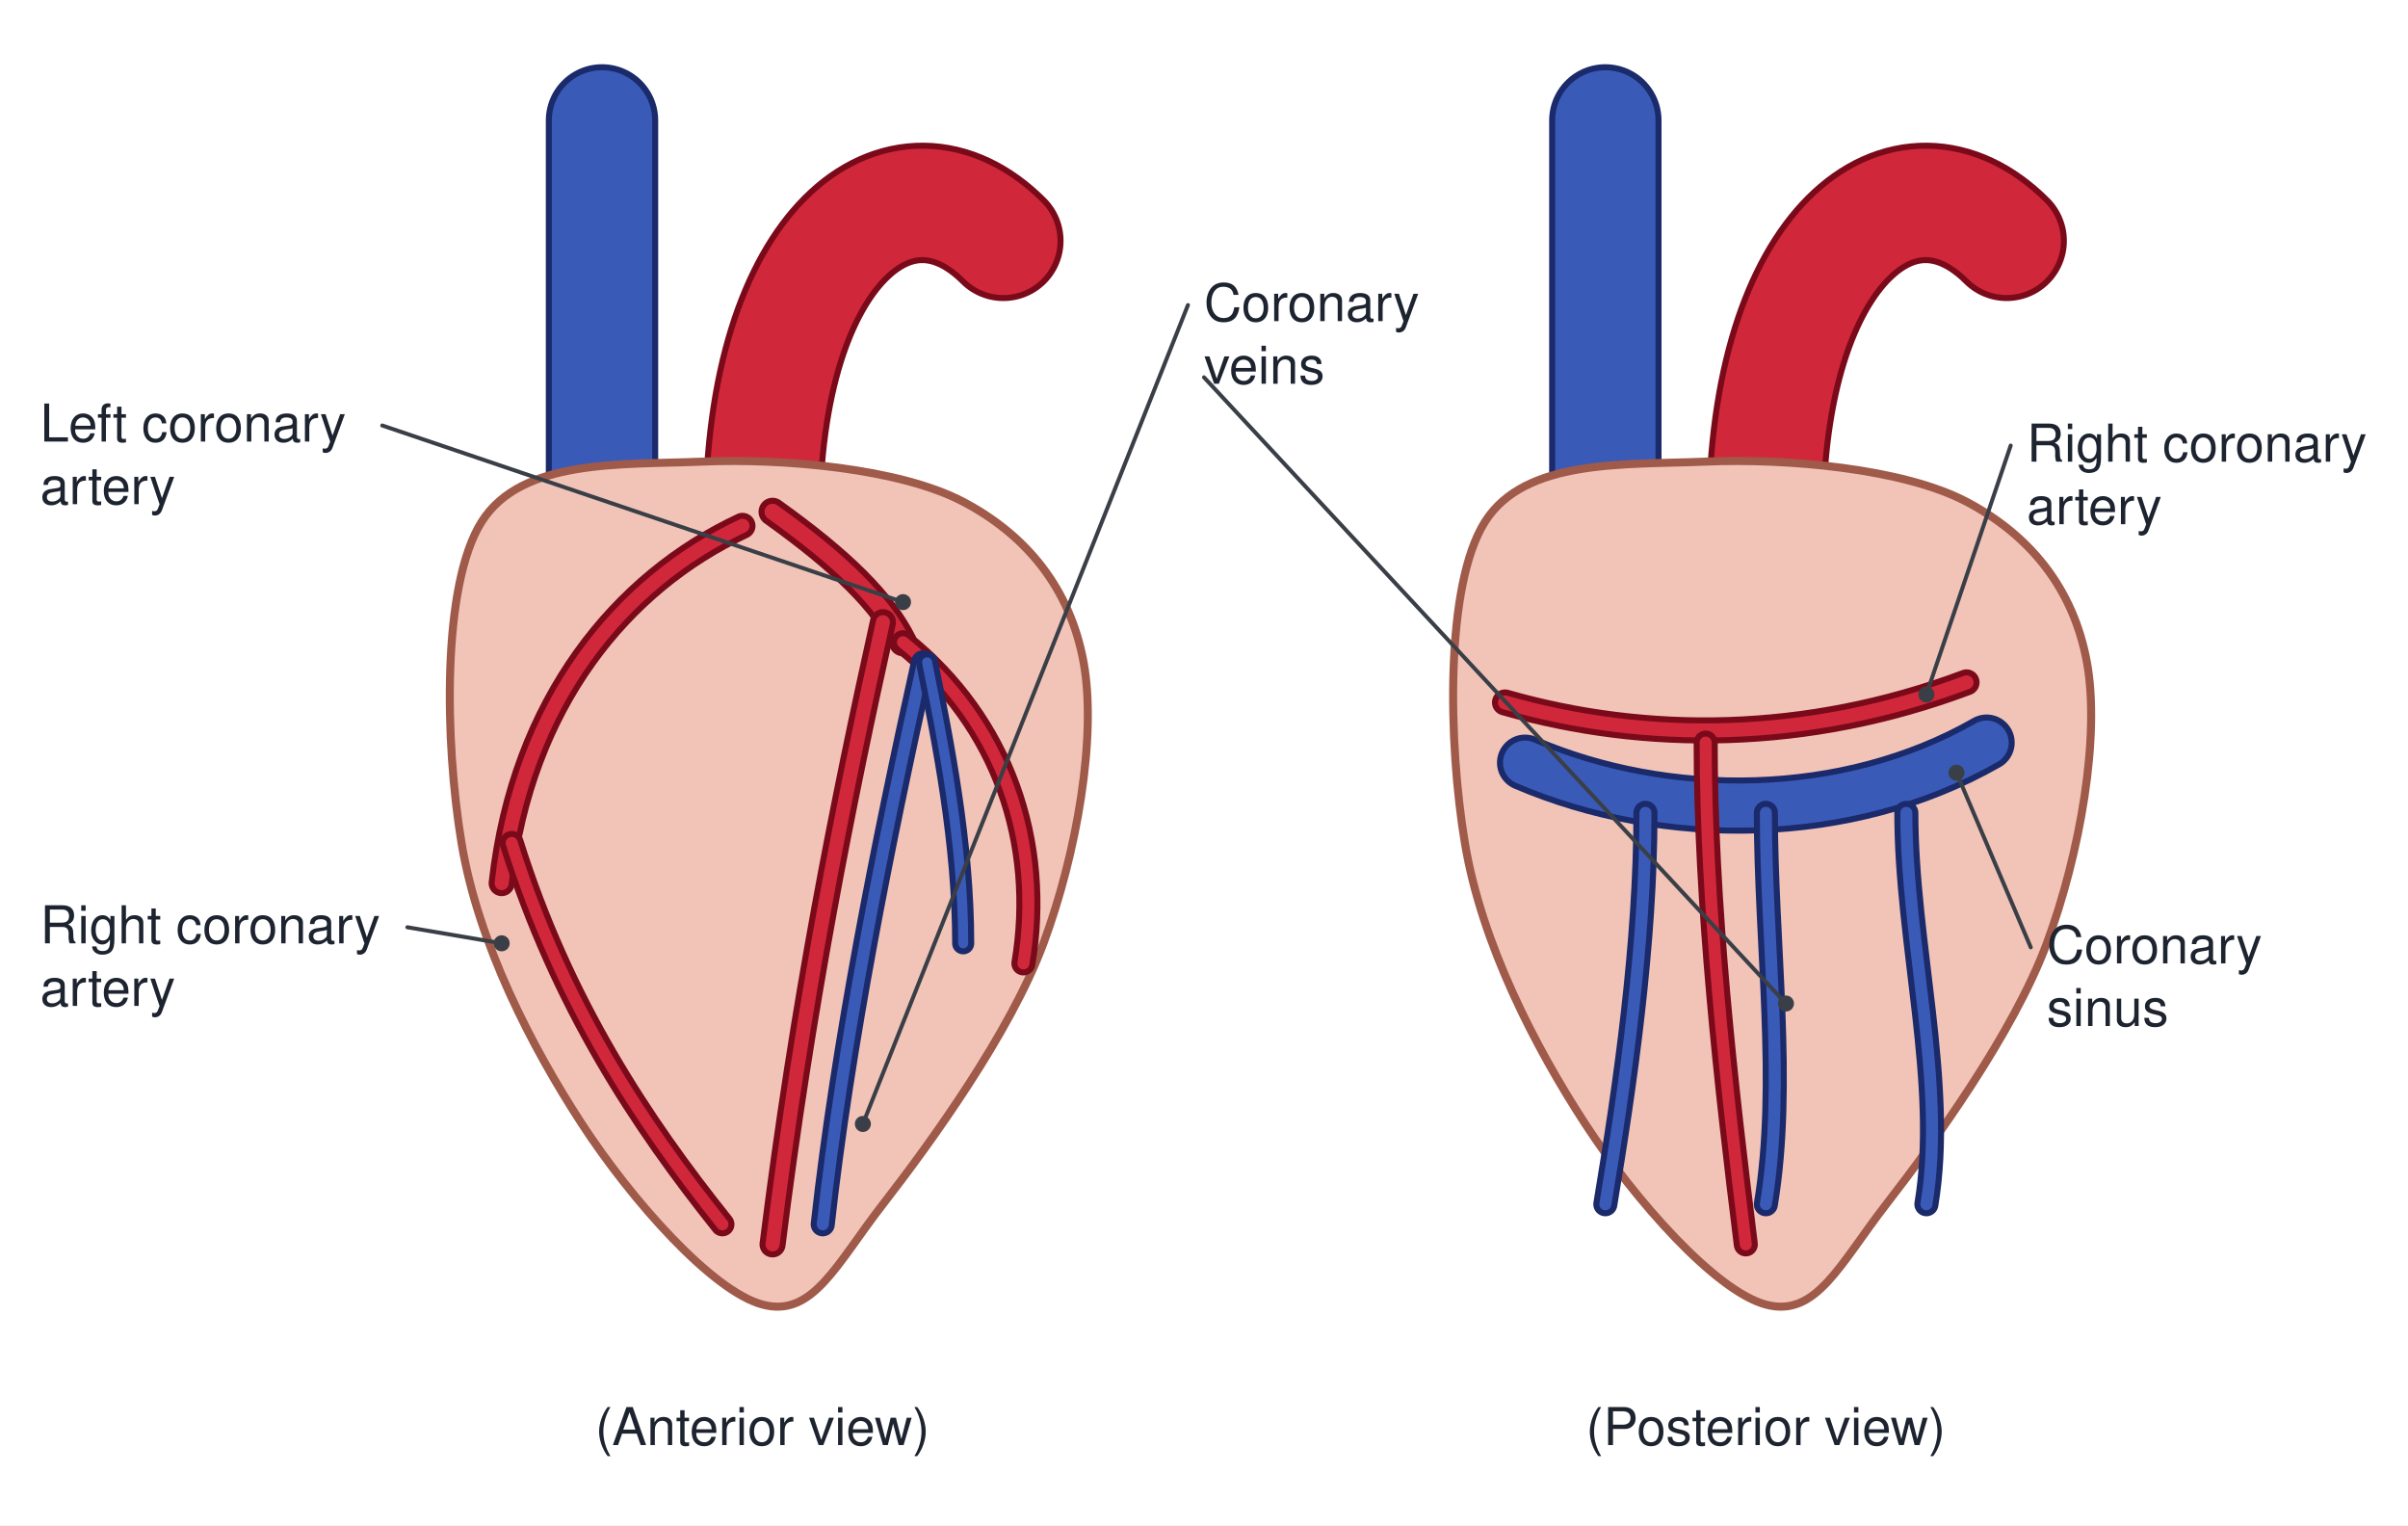
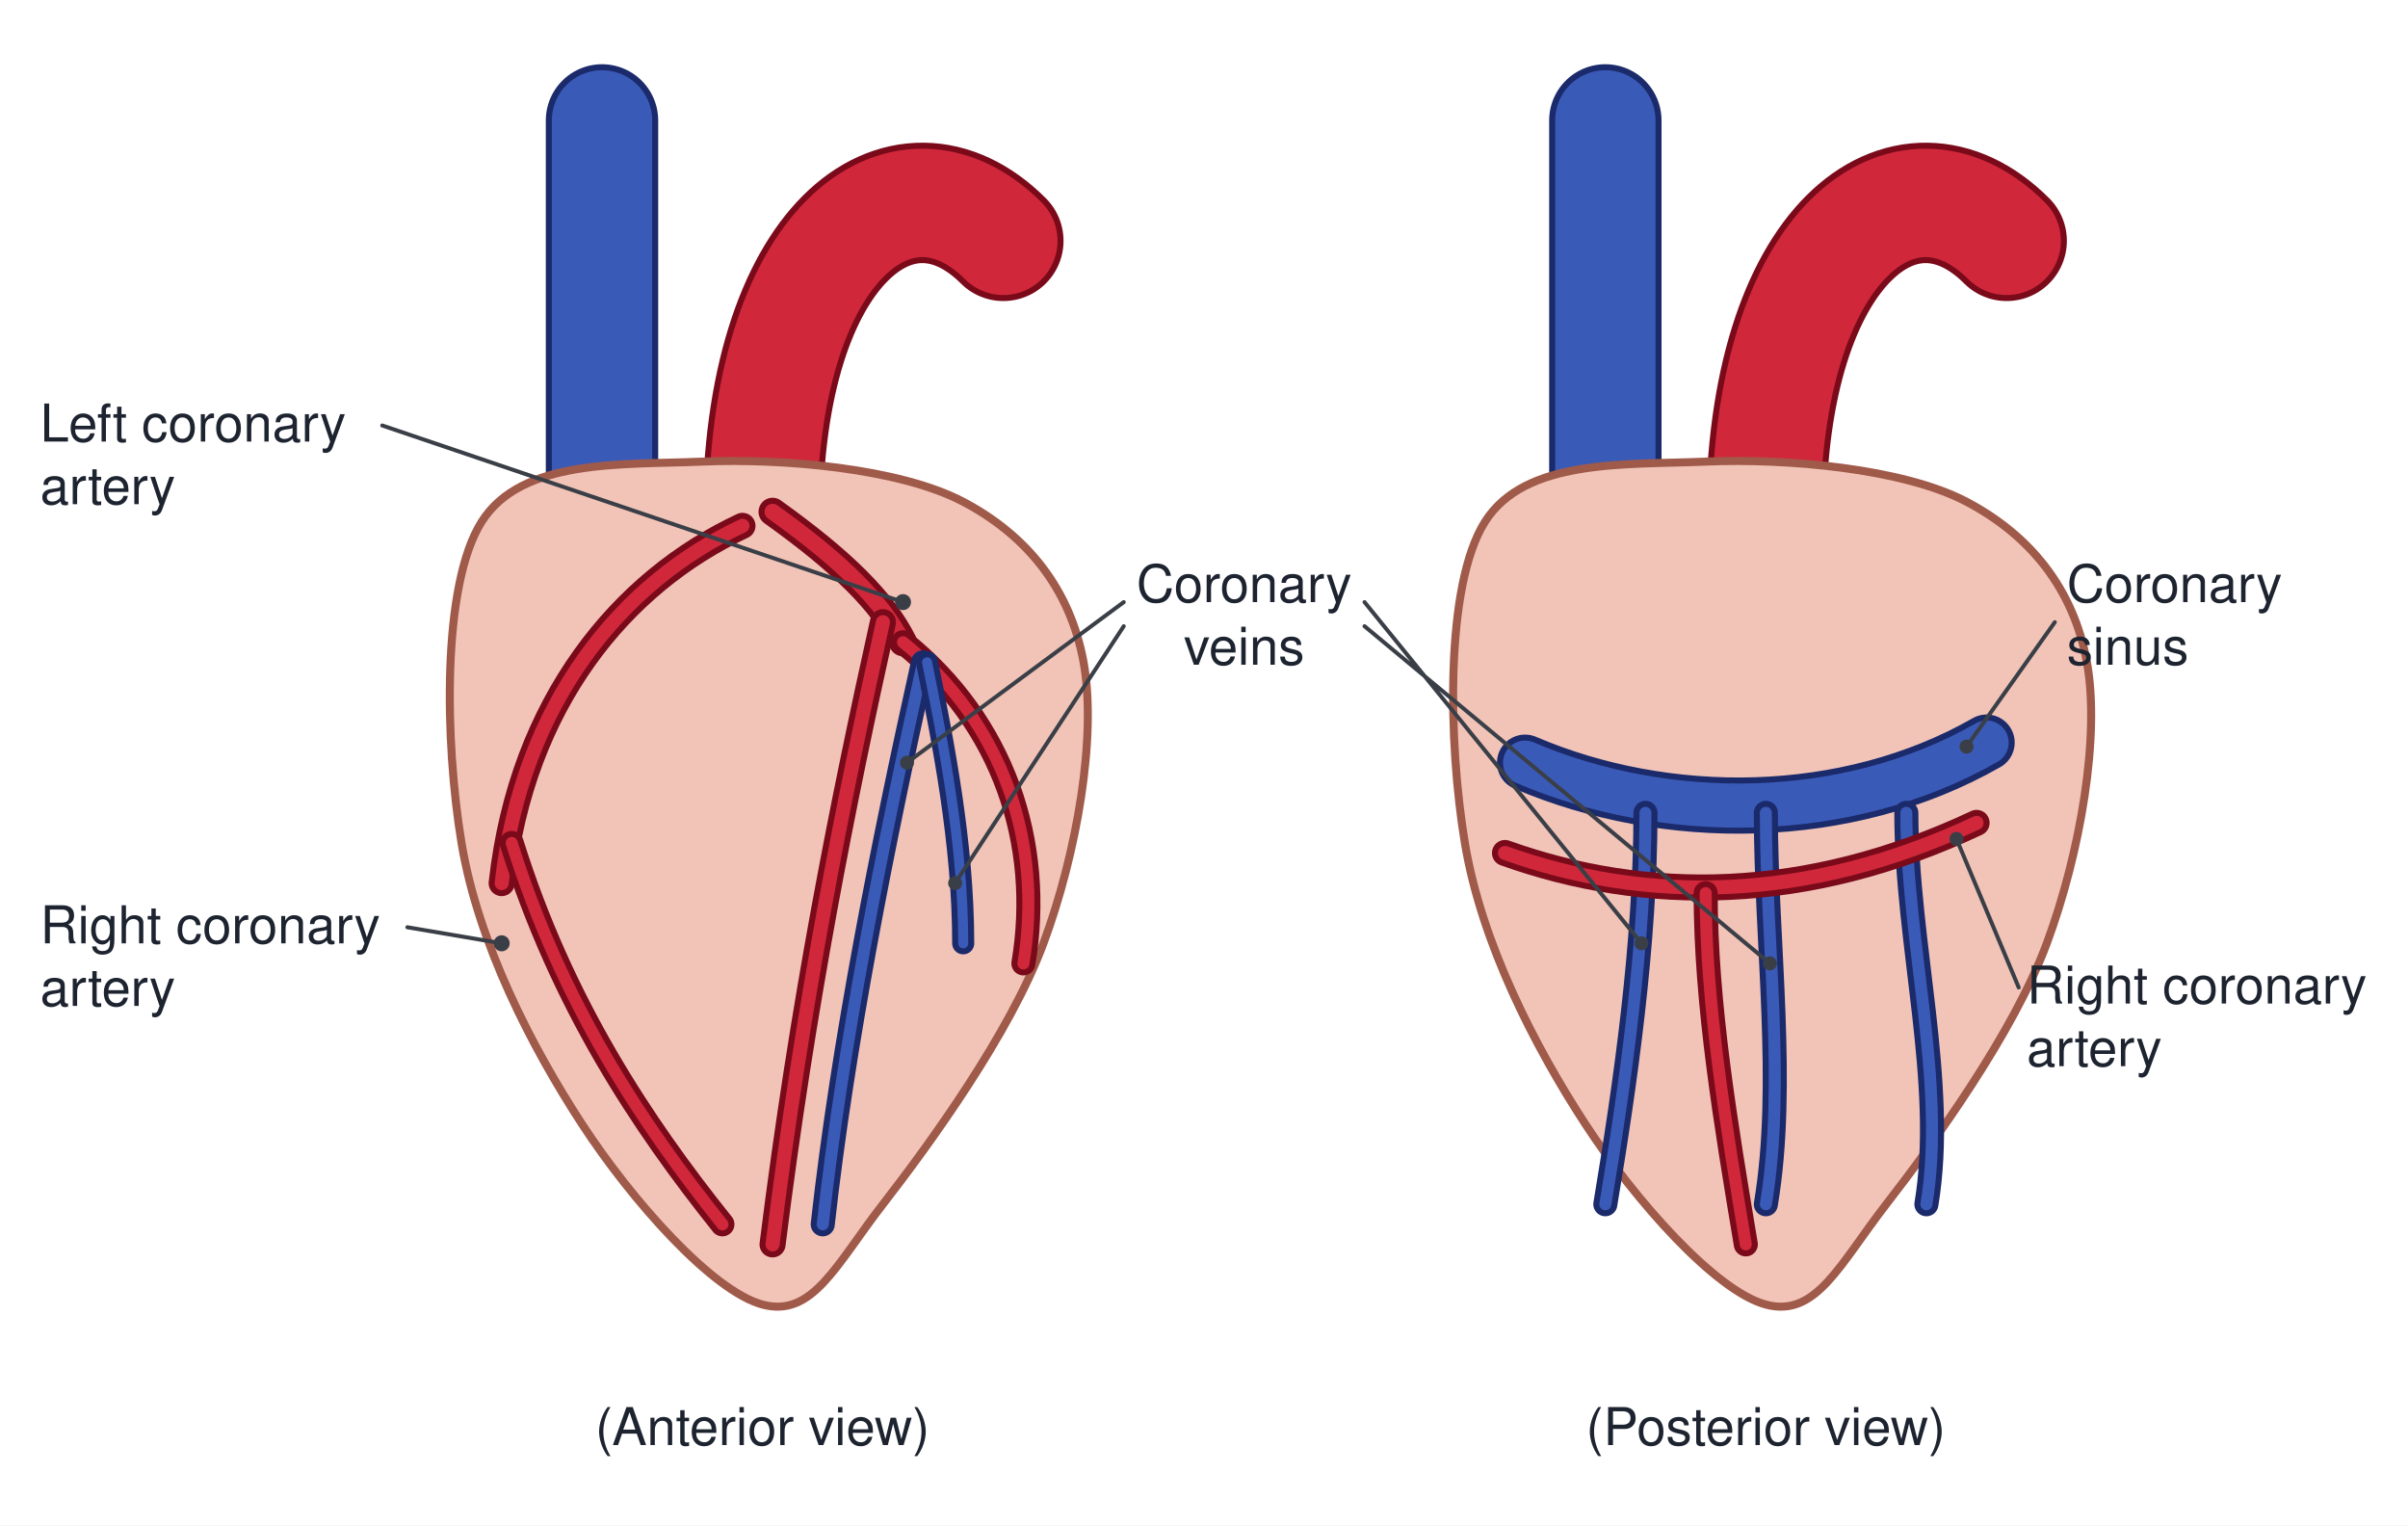
<svg xmlns="http://www.w3.org/2000/svg" viewBox="0 0 1200 760" font-family="Segoe UI, Helvetica, Arial, sans-serif">
  <rect width="1200" height="760" fill="#ffffff" />
  <path d="M300 260 L300 60" stroke="#1a2a6a" stroke-width="56" fill="none" stroke-linejoin="round" stroke-linecap="round" />
  <path d="M300 260 L300 60" stroke="#3a5ab8" stroke-width="50" fill="none" stroke-linejoin="round" stroke-linecap="round" />
  <path d="M380 260 C380 120 450 70 500 120" stroke="#7a0a1a" stroke-width="60" fill="none" stroke-linejoin="round" stroke-linecap="round" />
  <path d="M380 260 C380 120 450 70 500 120" stroke="#d0283a" stroke-width="54" fill="none" stroke-linejoin="round" stroke-linecap="round" />
  <path d="M240 260 C260 228.3 310 231.7 350 230 C390 228.3 448.3 233.3 480 250 C511.7 266.7 533.3 293.3 540 330 C546.7 366.7 536.7 425 520 470 C503.3 515 463.3 570 440 600 C416.7 630 405 656.7 380 650 C355 643.3 315 598.3 290 560 C265 521.7 238.3 470 230 420 C221.7 370 220 291.7 240 260 Z" stroke="#a05a4a" stroke-width="4" fill="#f2c4b8" stroke-linejoin="round" stroke-linecap="round" />
  <path d="M385 255 C420 280 440 300 450 320" stroke="#7a0a1a" stroke-width="14" fill="none" stroke-linejoin="round" stroke-linecap="round" />
  <path d="M385 255 C420 280 440 300 450 320" stroke="#d0283a" stroke-width="8" fill="none" stroke-linejoin="round" stroke-linecap="round" />
  <path d="M440 310 C420 400 400 500 385 620" stroke="#7a0a1a" stroke-width="13" fill="none" stroke-linejoin="round" stroke-linecap="round" />
  <path d="M440 310 C420 400 400 500 385 620" stroke="#d0283a" stroke-width="7" fill="none" stroke-linejoin="round" stroke-linecap="round" />
  <path d="M450 320 C500 360 520 420 510 480" stroke="#7a0a1a" stroke-width="12" fill="none" stroke-linejoin="round" stroke-linecap="round" />
  <path d="M450 320 C500 360 520 420 510 480" stroke="#d0283a" stroke-width="6" fill="none" stroke-linejoin="round" stroke-linecap="round" />
  <path d="M370 262 C310 290 260 350 250 440" stroke="#7a0a1a" stroke-width="13" fill="none" stroke-linejoin="round" stroke-linecap="round" />
  <path d="M370 262 C310 290 260 350 250 440" stroke="#d0283a" stroke-width="7" fill="none" stroke-linejoin="round" stroke-linecap="round" />
  <path d="M255 420 C280 500 320 560 360 610" stroke="#7a0a1a" stroke-width="12" fill="none" stroke-linejoin="round" stroke-linecap="round" />
  <path d="M255 420 C280 500 320 560 360 610" stroke="#d0283a" stroke-width="6" fill="none" stroke-linejoin="round" stroke-linecap="round" />
  <path d="M410 610 C420 520 440 420 460 330" stroke="#1a2a6a" stroke-width="12" fill="none" stroke-linejoin="round" stroke-linecap="round" />
  <path d="M410 610 C420 520 440 420 460 330" stroke="#3a5ab8" stroke-width="6" fill="none" stroke-linejoin="round" stroke-linecap="round" />
  <path d="M480 470 C480 420 470 370 462 330" stroke="#1a2a6a" stroke-width="11" fill="none" stroke-linejoin="round" stroke-linecap="round" />
  <path d="M480 470 C480 420 470 370 462 330" stroke="#3a5ab8" stroke-width="5" fill="none" stroke-linejoin="round" stroke-linecap="round" />
  <path d="M800 260 L800 60" stroke="#1a2a6a" stroke-width="56" fill="none" stroke-linejoin="round" stroke-linecap="round" />
  <path d="M800 260 L800 60" stroke="#3a5ab8" stroke-width="50" fill="none" stroke-linejoin="round" stroke-linecap="round" />
  <path d="M880 260 C880 120 950 70 1000 120" stroke="#7a0a1a" stroke-width="60" fill="none" stroke-linejoin="round" stroke-linecap="round" />
  <path d="M880 260 C880 120 950 70 1000 120" stroke="#d0283a" stroke-width="54" fill="none" stroke-linejoin="round" stroke-linecap="round" />
  <path d="M740 260 C760 228.3 810 231.7 850 230 C890 228.3 948.3 233.3 980 250 C1011.7 266.7 1033.3 293.3 1040 330 C1046.7 366.7 1036.7 425 1020 470 C1003.3 515 963.3 570 940 600 C916.7 630 905 656.7 880 650 C855 643.3 815 598.3 790 560 C765 521.7 738.3 470 730 420 C721.7 370 720 291.7 740 260 Z" stroke="#a05a4a" stroke-width="4" fill="#f2c4b8" stroke-linejoin="round" stroke-linecap="round" />
  <path d="M760 380 C830 410 920 410 990 370" stroke="#1a2a6a" stroke-width="28" fill="none" stroke-linejoin="round" stroke-linecap="round" />
  <path d="M760 380 C830 410 920 410 990 370" stroke="#3a5ab8" stroke-width="22" fill="none" stroke-linejoin="round" stroke-linecap="round" />
  <path d="M820 405 C820 470 810 540 800 600" stroke="#1a2a6a" stroke-width="12" fill="none" stroke-linejoin="round" stroke-linecap="round" />
  <path d="M820 405 C820 470 810 540 800 600" stroke="#3a5ab8" stroke-width="6" fill="none" stroke-linejoin="round" stroke-linecap="round" />
  <path d="M880 405 C880 470 890 540 880 600" stroke="#1a2a6a" stroke-width="12" fill="none" stroke-linejoin="round" stroke-linecap="round" />
  <path d="M880 405 C880 470 890 540 880 600" stroke="#3a5ab8" stroke-width="6" fill="none" stroke-linejoin="round" stroke-linecap="round" />
  <path d="M950 405 C950 470 970 540 960 600" stroke="#1a2a6a" stroke-width="12" fill="none" stroke-linejoin="round" stroke-linecap="round" />
  <path d="M950 405 C950 470 970 540 960 600" stroke="#3a5ab8" stroke-width="6" fill="none" stroke-linejoin="round" stroke-linecap="round" />
-   <path d="M750 350 C820 370 900 370 980 340" stroke="#7a0a1a" stroke-width="13" fill="none" stroke-linejoin="round" stroke-linecap="round" />
-   <path d="M750 350 C820 370 900 370 980 340" stroke="#d0283a" stroke-width="7" fill="none" stroke-linejoin="round" stroke-linecap="round" />
-   <path d="M850 370 C850 450 860 540 870 620" stroke="#7a0a1a" stroke-width="12" fill="none" stroke-linejoin="round" stroke-linecap="round" />
-   <path d="M850 370 C850 450 860 540 870 620" stroke="#d0283a" stroke-width="6" fill="none" stroke-linejoin="round" stroke-linecap="round" />
+   <path d="M750 425 C820 450 900 450 985 410" stroke="#7a0a1a" stroke-width="13" fill="none" stroke-linejoin="round" stroke-linecap="round" />
+   <path d="M750 425 C820 450 900 450 985 410" stroke="#d0283a" stroke-width="7" fill="none" stroke-linejoin="round" stroke-linecap="round" />
+   <path d="M850 445 C850 500 860 560 870 620" stroke="#7a0a1a" stroke-width="12" fill="none" stroke-linejoin="round" stroke-linecap="round" />
+   <path d="M850 445 C850 500 860 560 870 620" stroke="#d0283a" stroke-width="6" fill="none" stroke-linejoin="round" stroke-linecap="round" />
  <text x="20" y="220" font-size="26" fill="#1d2430" text-anchor="start" font-weight="400">Left coronary</text>
  <text x="20" y="251.2" font-size="26" fill="#1d2430" text-anchor="start" font-weight="400">artery</text>
  <path d="M190.5 212 L450 300" stroke="#3a3f47" stroke-width="2" fill="none" stroke-linejoin="round" stroke-linecap="round" />
  <circle cx="450" cy="300" r="3.5" stroke="#3a3f47" stroke-width="1" fill="#3a3f47" />
  <text x="20" y="470" font-size="26" fill="#1d2430" text-anchor="start" font-weight="400">Right coronary</text>
  <text x="20" y="501.2" font-size="26" fill="#1d2430" text-anchor="start" font-weight="400">artery</text>
  <path d="M203 462 L250 470" stroke="#3a3f47" stroke-width="2" fill="none" stroke-linejoin="round" stroke-linecap="round" />
  <circle cx="250" cy="470" r="3.5" stroke="#3a3f47" stroke-width="1" fill="#3a3f47" />
-   <text x="600" y="160" font-size="26" fill="#1d2430" text-anchor="start" font-weight="400">Coronary</text>
-   <text x="600" y="191.2" font-size="26" fill="#1d2430" text-anchor="start" font-weight="400">veins</text>
-   <path d="M592 152 L430 560" stroke="#3a3f47" stroke-width="2" fill="none" stroke-linejoin="round" stroke-linecap="round" />
-   <circle cx="430" cy="560" r="3.5" stroke="#3a3f47" stroke-width="1" fill="#3a3f47" />
-   <path d="M600 188 L890 500" stroke="#3a3f47" stroke-width="2" fill="none" stroke-linejoin="round" stroke-linecap="round" />
-   <circle cx="890" cy="500" r="3.5" stroke="#3a3f47" stroke-width="1" fill="#3a3f47" />
-   <text x="1010" y="230" font-size="26" fill="#1d2430" text-anchor="start" font-weight="400">Right coronary</text>
-   <text x="1010" y="261.2" font-size="26" fill="#1d2430" text-anchor="start" font-weight="400">artery</text>
-   <path d="M1002 222 L960 346" stroke="#3a3f47" stroke-width="2" fill="none" stroke-linejoin="round" stroke-linecap="round" />
-   <circle cx="960" cy="346" r="3.5" stroke="#3a3f47" stroke-width="1" fill="#3a3f47" />
-   <text x="1020" y="480" font-size="26" fill="#1d2430" text-anchor="start" font-weight="400">Coronary</text>
-   <text x="1020" y="511.2" font-size="26" fill="#1d2430" text-anchor="start" font-weight="400">sinus</text>
-   <path d="M1012 472 L975 385" stroke="#3a3f47" stroke-width="2" fill="none" stroke-linejoin="round" stroke-linecap="round" />
-   <circle cx="975" cy="385" r="3.5" stroke="#3a3f47" stroke-width="1" fill="#3a3f47" />
+   <text x="620" y="300" text-anchor="middle" font-size="26" fill="#1d2430" font-weight="400">Coronary</text>
+   <text x="620" y="331.2" text-anchor="middle" font-size="26" fill="#1d2430" font-weight="400">veins</text>
+   <path d="M560 300 L452 380 M560 312 L476 440" stroke="#3a3f47" stroke-width="2" fill="none" stroke-linejoin="round" stroke-linecap="round" />
+   <path d="M680 300 L818 470 M680 312 L882 480" stroke="#3a3f47" stroke-width="2" fill="none" stroke-linejoin="round" stroke-linecap="round" />
+   <text x="1010" y="500" font-size="26" fill="#1d2430" text-anchor="start" font-weight="400">Right coronary</text>
+   <text x="1010" y="531.2" font-size="26" fill="#1d2430" text-anchor="start" font-weight="400">artery</text>
+   <path d="M1006 492 L975 418" stroke="#3a3f47" stroke-width="2" fill="none" stroke-linejoin="round" stroke-linecap="round" />
+   <text x="1030" y="300" font-size="26" fill="#1d2430" text-anchor="start" font-weight="400">Coronary</text>
+   <text x="1030" y="331.2" font-size="26" fill="#1d2430" text-anchor="start" font-weight="400">sinus</text>
+   <path d="M1024 310 L980 372" stroke="#3a3f47" stroke-width="2" fill="none" stroke-linejoin="round" stroke-linecap="round" />
  <text x="380" y="720" font-size="26" fill="#1d2430" text-anchor="middle" font-weight="400">(Anterior view)</text>
  <text x="880" y="720" font-size="26" fill="#1d2430" text-anchor="middle" font-weight="400">(Posterior view)</text>
+   <circle cx="452" cy="380" r="3.5" fill="#3a3f47" />
+   <circle cx="476" cy="440" r="3.5" fill="#3a3f47" />
+   <circle cx="818" cy="470" r="3.5" fill="#3a3f47" />
+   <circle cx="882" cy="480" r="3.5" fill="#3a3f47" />
+   <circle cx="975" cy="418" r="3.5" fill="#3a3f47" />
+   <circle cx="980" cy="372" r="3.5" fill="#3a3f47" />
</svg>
